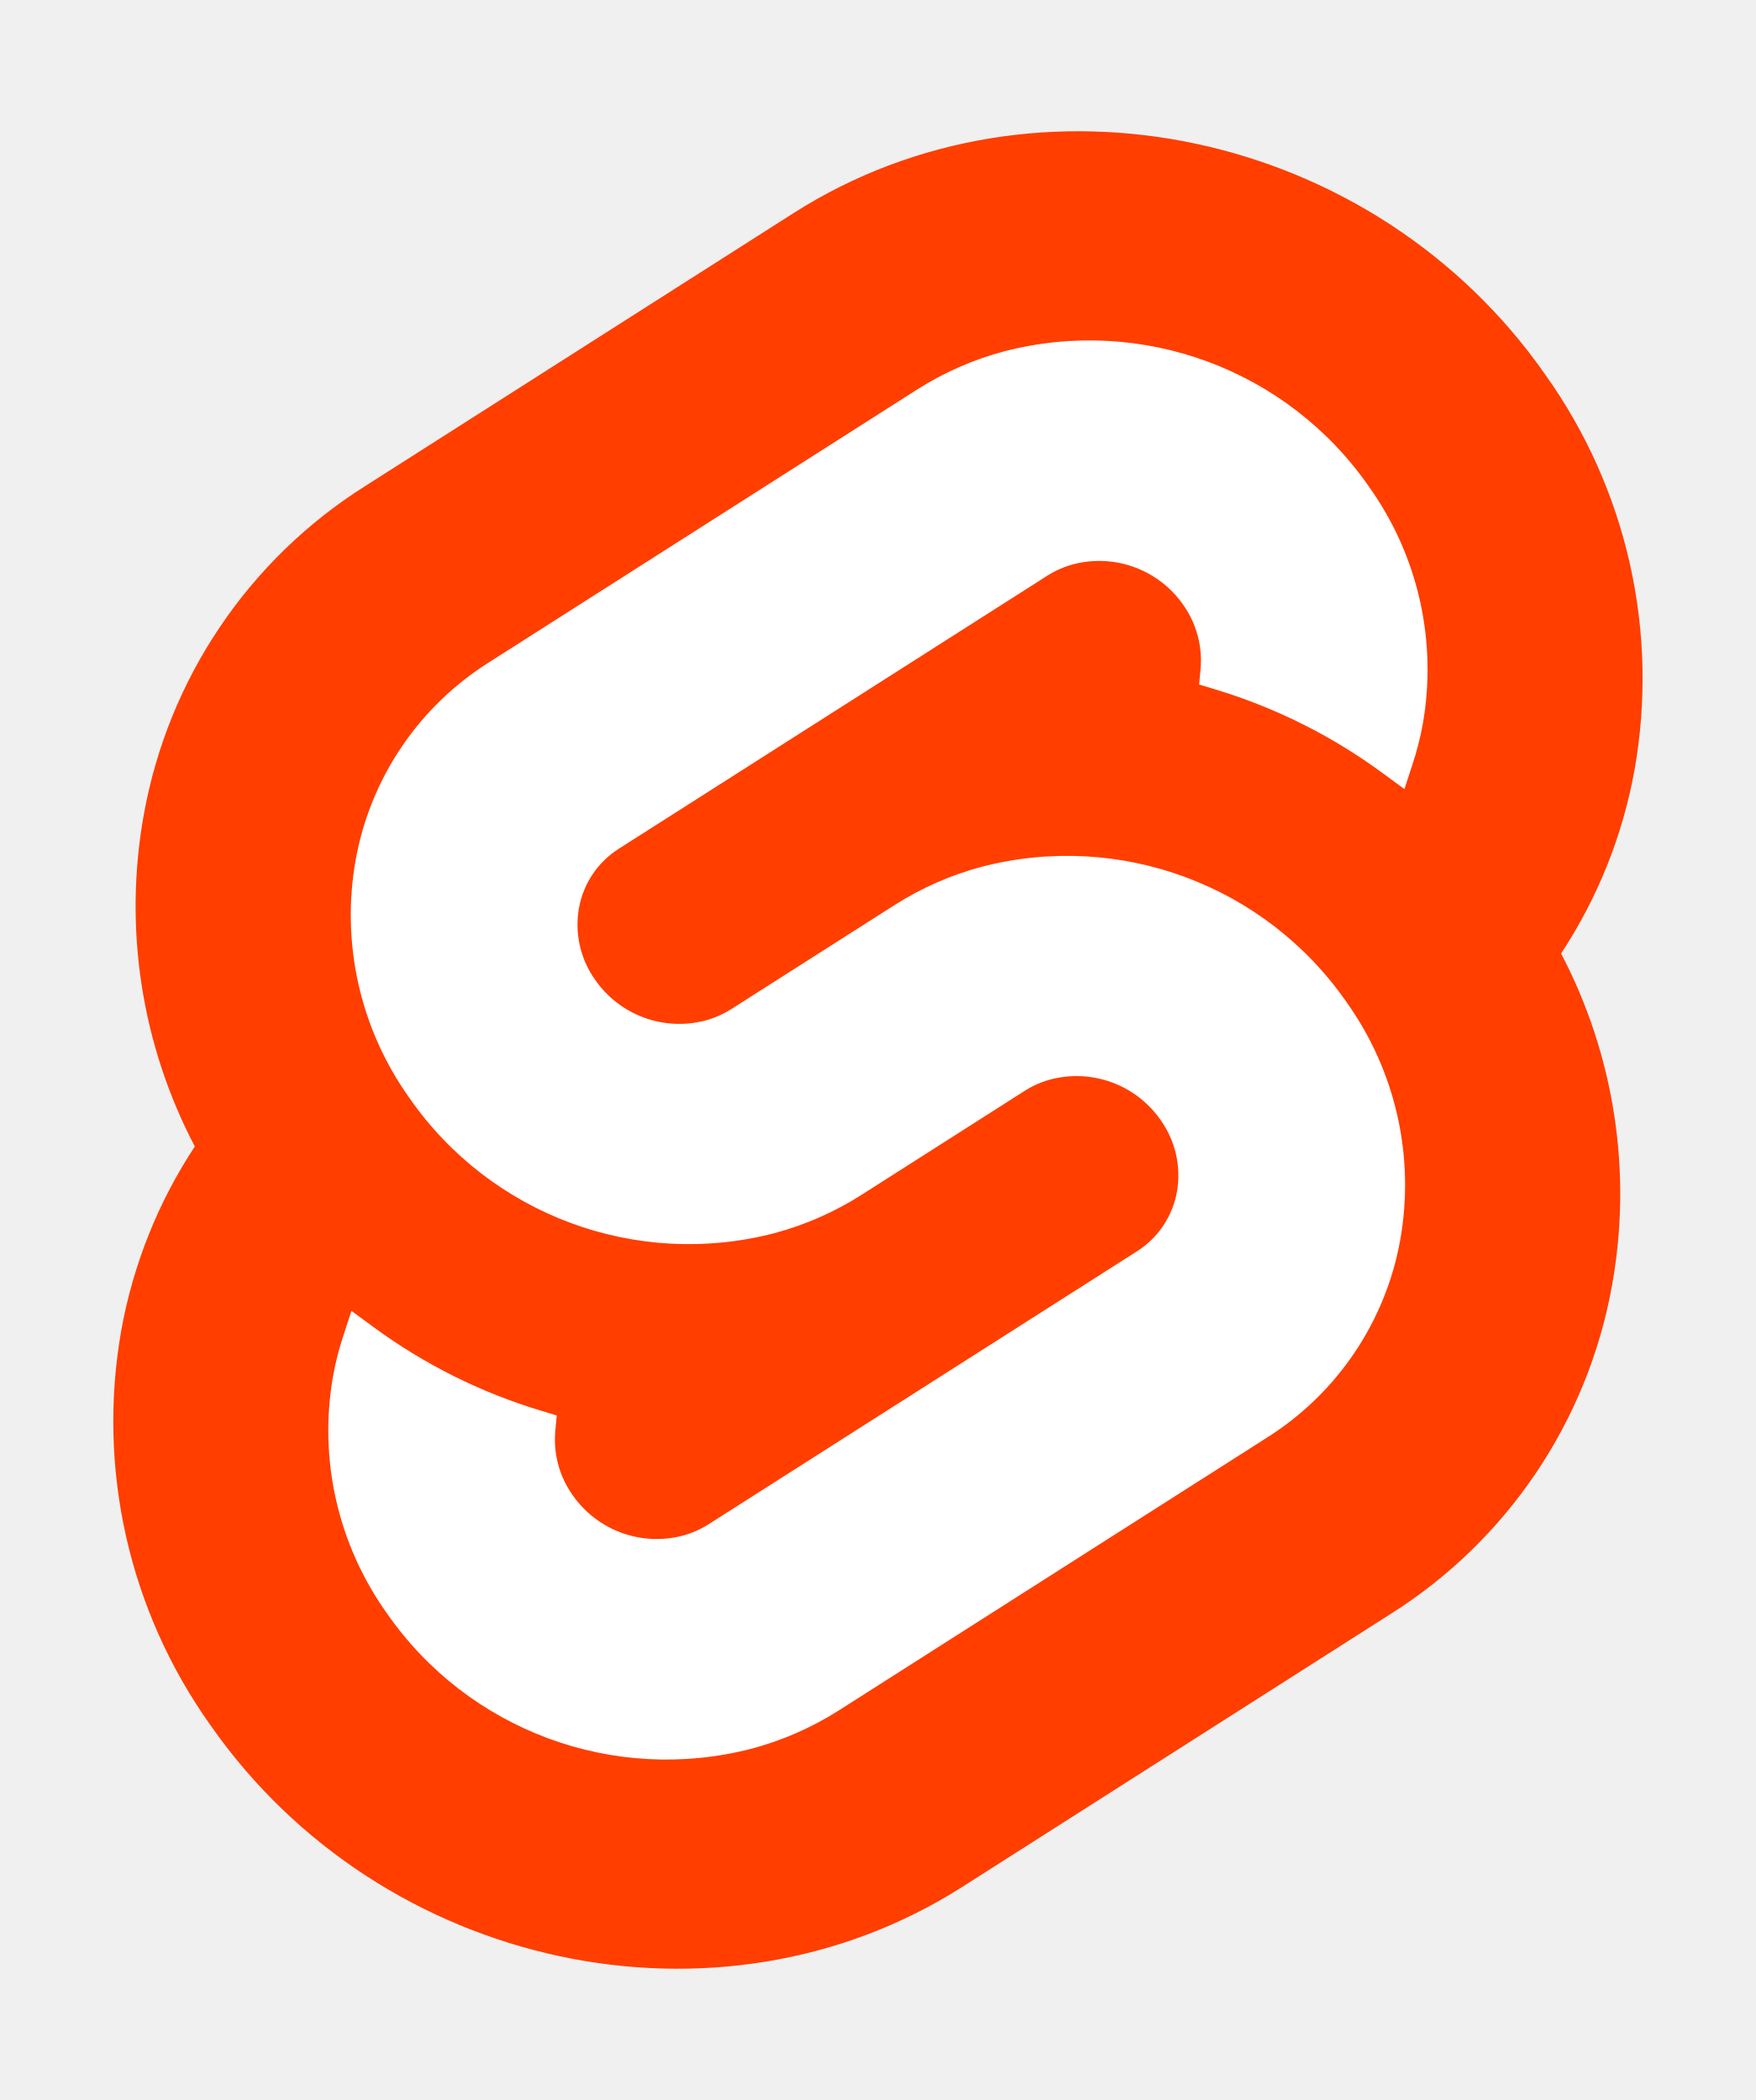
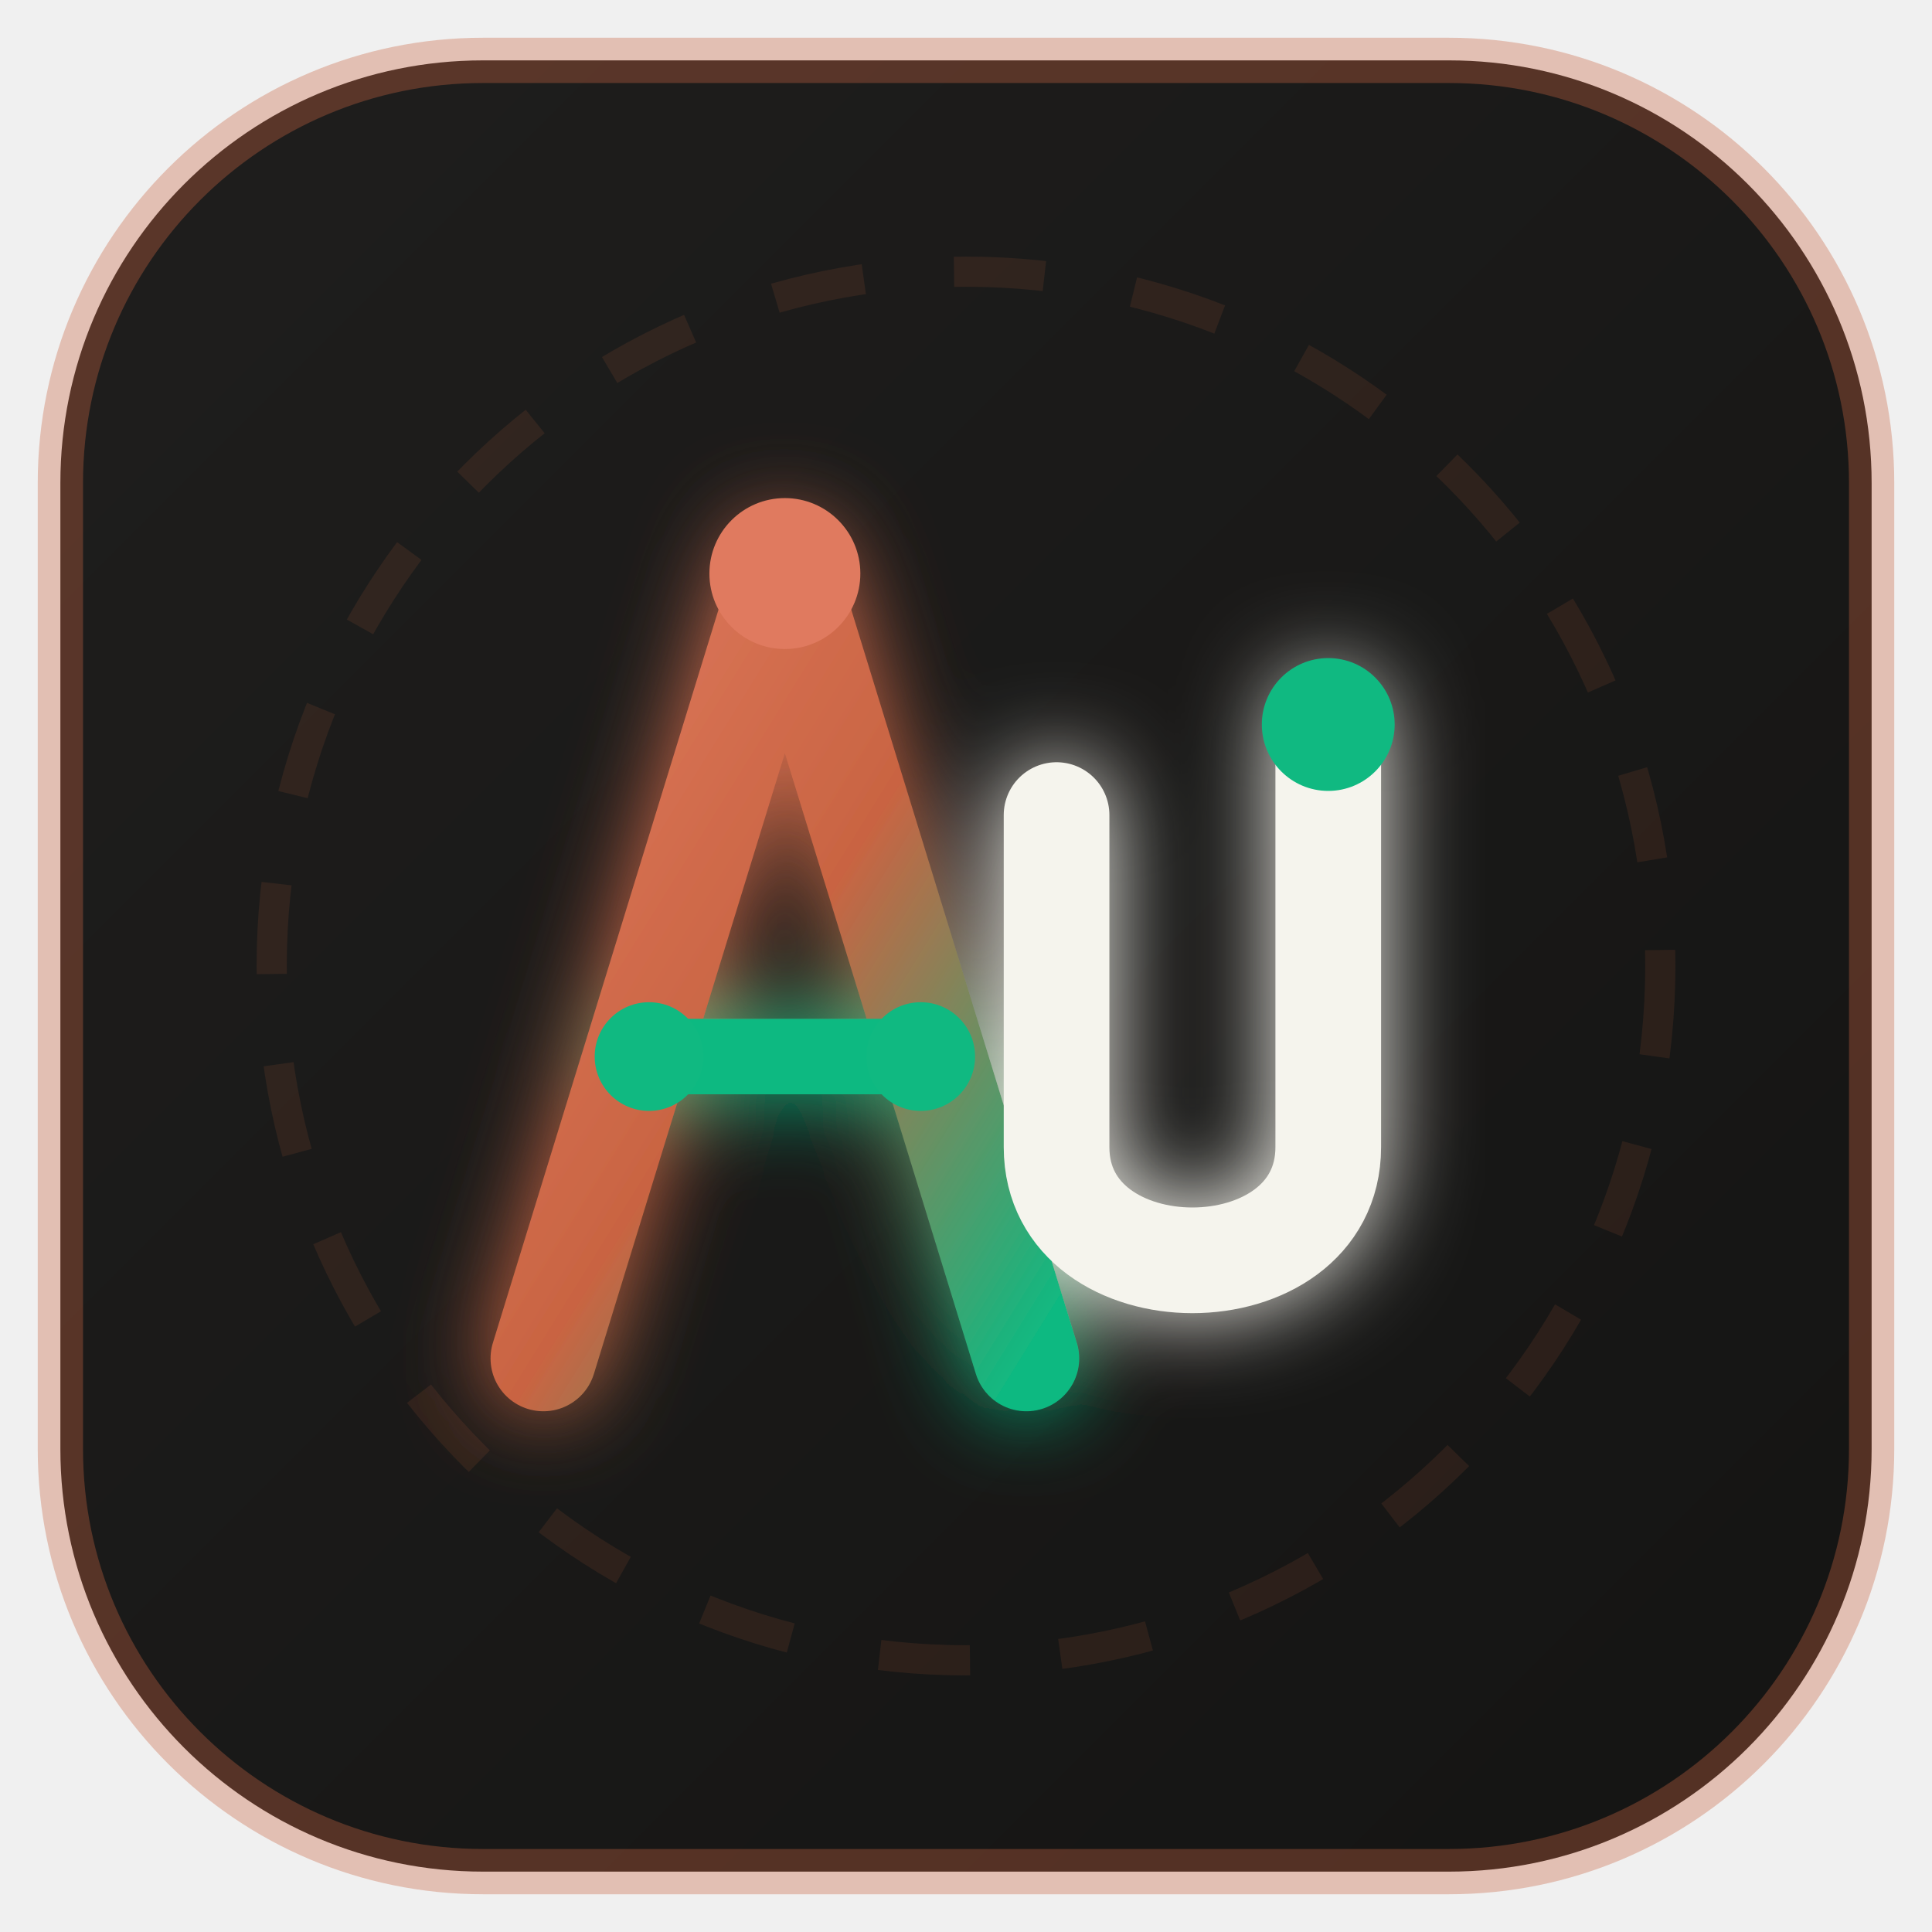
- <svg xmlns="http://www.w3.org/2000/svg" width="107" height="128" viewBox="0 0 107 128">
-   <path d="M94.157 22.819c-10.4-14.885-30.94-19.297-45.792-9.835L22.282 29.608A29.92 29.92 0 0 0 8.764 49.65a31.5 31.5 0 0 0 3.108 20.231 30 30 0 0 0-4.477 11.183 31.9 31.9 0 0 0 5.448 24.116c10.402 14.887 30.942 19.297 45.791 9.835l26.083-16.624A29.92 29.92 0 0 0 98.235 78.35a31.53 31.53 0 0 0-3.105-20.232 30 30 0 0 0 4.474-11.182 31.88 31.88 0 0 0-5.447-24.116" style="fill:#ff3e00" />
-   <path d="M45.817 106.582a20.72 20.72 0 0 1-22.237-8.243 19.17 19.17 0 0 1-3.277-14.503 18 18 0 0 1 .624-2.435l.49-1.498 1.337.981a33.6 33.6 0 0 0 10.203 5.098l.97.294-.09.968a5.85 5.85 0 0 0 1.052 3.878 6.24 6.24 0 0 0 6.695 2.485 5.8 5.8 0 0 0 1.603-.704L69.27 76.28a5.43 5.43 0 0 0 2.45-3.631 5.8 5.8 0 0 0-.987-4.371 6.24 6.24 0 0 0-6.698-2.487 5.7 5.7 0 0 0-1.6.704l-9.953 6.345a19 19 0 0 1-5.296 2.326 20.72 20.72 0 0 1-22.237-8.243 19.17 19.17 0 0 1-3.277-14.502 17.99 17.99 0 0 1 8.13-12.052l26.081-16.623a19 19 0 0 1 5.3-2.329 20.72 20.72 0 0 1 22.237 8.243 19.17 19.17 0 0 1 3.277 14.503 18 18 0 0 1-.624 2.435l-.49 1.498-1.337-.98a33.6 33.6 0 0 0-10.203-5.1l-.97-.294.09-.968a5.86 5.86 0 0 0-1.052-3.878 6.24 6.24 0 0 0-6.696-2.485 5.8 5.8 0 0 0-1.602.704L37.73 51.72a5.42 5.42 0 0 0-2.449 3.63 5.79 5.79 0 0 0 .986 4.372 6.24 6.24 0 0 0 6.698 2.486 5.8 5.8 0 0 0 1.602-.704l9.952-6.342a19 19 0 0 1 5.295-2.328 20.72 20.72 0 0 1 22.237 8.242 19.17 19.17 0 0 1 3.277 14.503 18 18 0 0 1-8.13 12.053l-26.081 16.622a19 19 0 0 1-5.3 2.328" style="fill:#fff" />
+ <svg xmlns="http://www.w3.org/2000/svg" viewBox="0 0 64 64" width="64" height="64">
+   <defs>
+     <linearGradient id="auBg" x1="0%" y1="0%" x2="100%" y2="100%">
+       <stop offset="0%" stop-color="#1f1e1d" />
+       <stop offset="100%" stop-color="#141413" />
+     </linearGradient>
+     <linearGradient id="auAccent" x1="0%" y1="0%" x2="100%" y2="100%">
+       <stop offset="0%" stop-color="#e07a5f" />
+       <stop offset="50%" stop-color="#c96442" />
+       <stop offset="100%" stop-color="#10b981" />
+     </linearGradient>
+     <filter id="glow" x="-20%" y="-20%" width="140%" height="140%">
+       <feGaussianBlur stdDeviation="1.5" result="blur" />
+       <feComposite in="SourceGraphic" in2="blur" operator="over" />
+     </filter>
+   </defs>
+   <rect x="2" y="2" width="60" height="60" rx="14" fill="url(#auBg)" stroke="#c96442" stroke-opacity="0.35" stroke-width="1.5" />
+   <circle cx="32" cy="32" r="23" fill="none" stroke="#c96442" stroke-opacity="0.12" stroke-dasharray="3 3" />
+   <g filter="url(#glow)">
+     <path d="M 18 45 L 26 19 L 34 45" fill="none" stroke="url(#auAccent)" stroke-width="3.5" stroke-linecap="round" stroke-linejoin="round" />
+     <path d="M 21.5 35 L 30.5 35" fill="none" stroke="#10b981" stroke-width="2.5" stroke-linecap="round" />
+     <path d="M 35 27 L 35 38 C 35 43, 44 43, 44 38 L 44 24" fill="none" stroke="#f5f4ed" stroke-width="3.5" stroke-linecap="round" stroke-linejoin="round" />
+   </g>
+   <circle cx="26" cy="19" r="2.5" fill="#e07a5f" />
+   <circle cx="21.5" cy="35" r="1.8" fill="#10b981" />
+   <circle cx="30.5" cy="35" r="1.8" fill="#10b981" />
+   <circle cx="44" cy="24" r="2.2" fill="#10b981" />
</svg>
